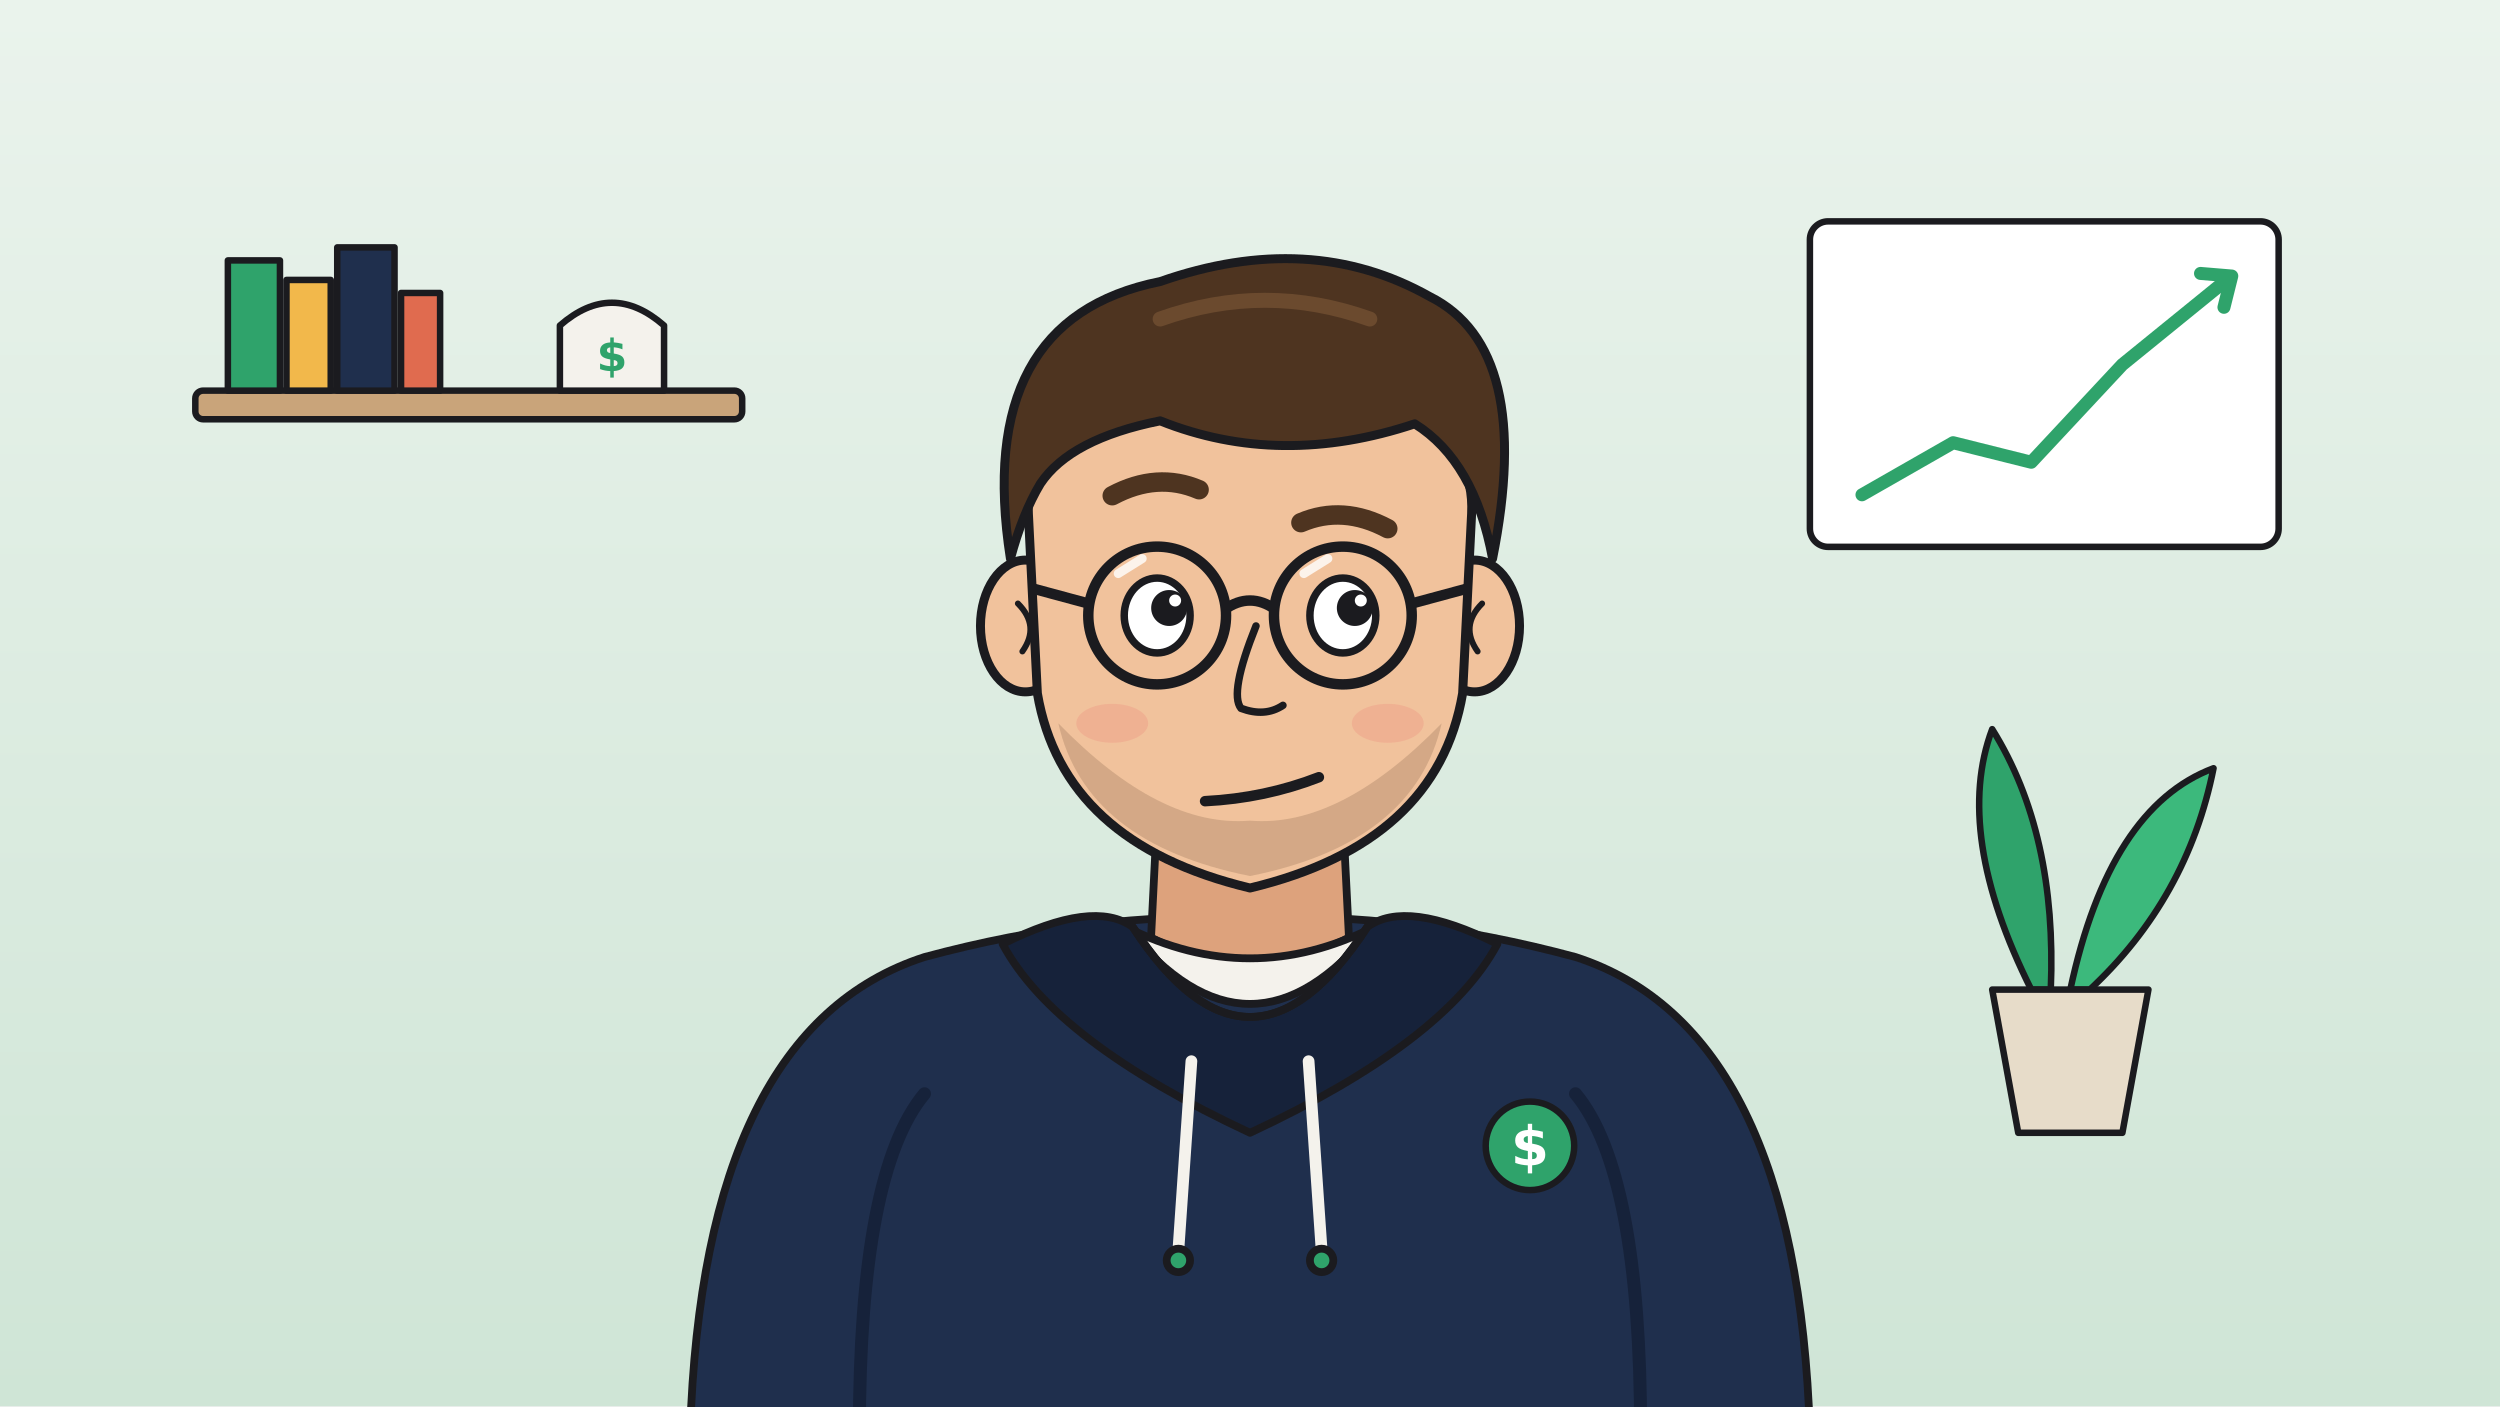
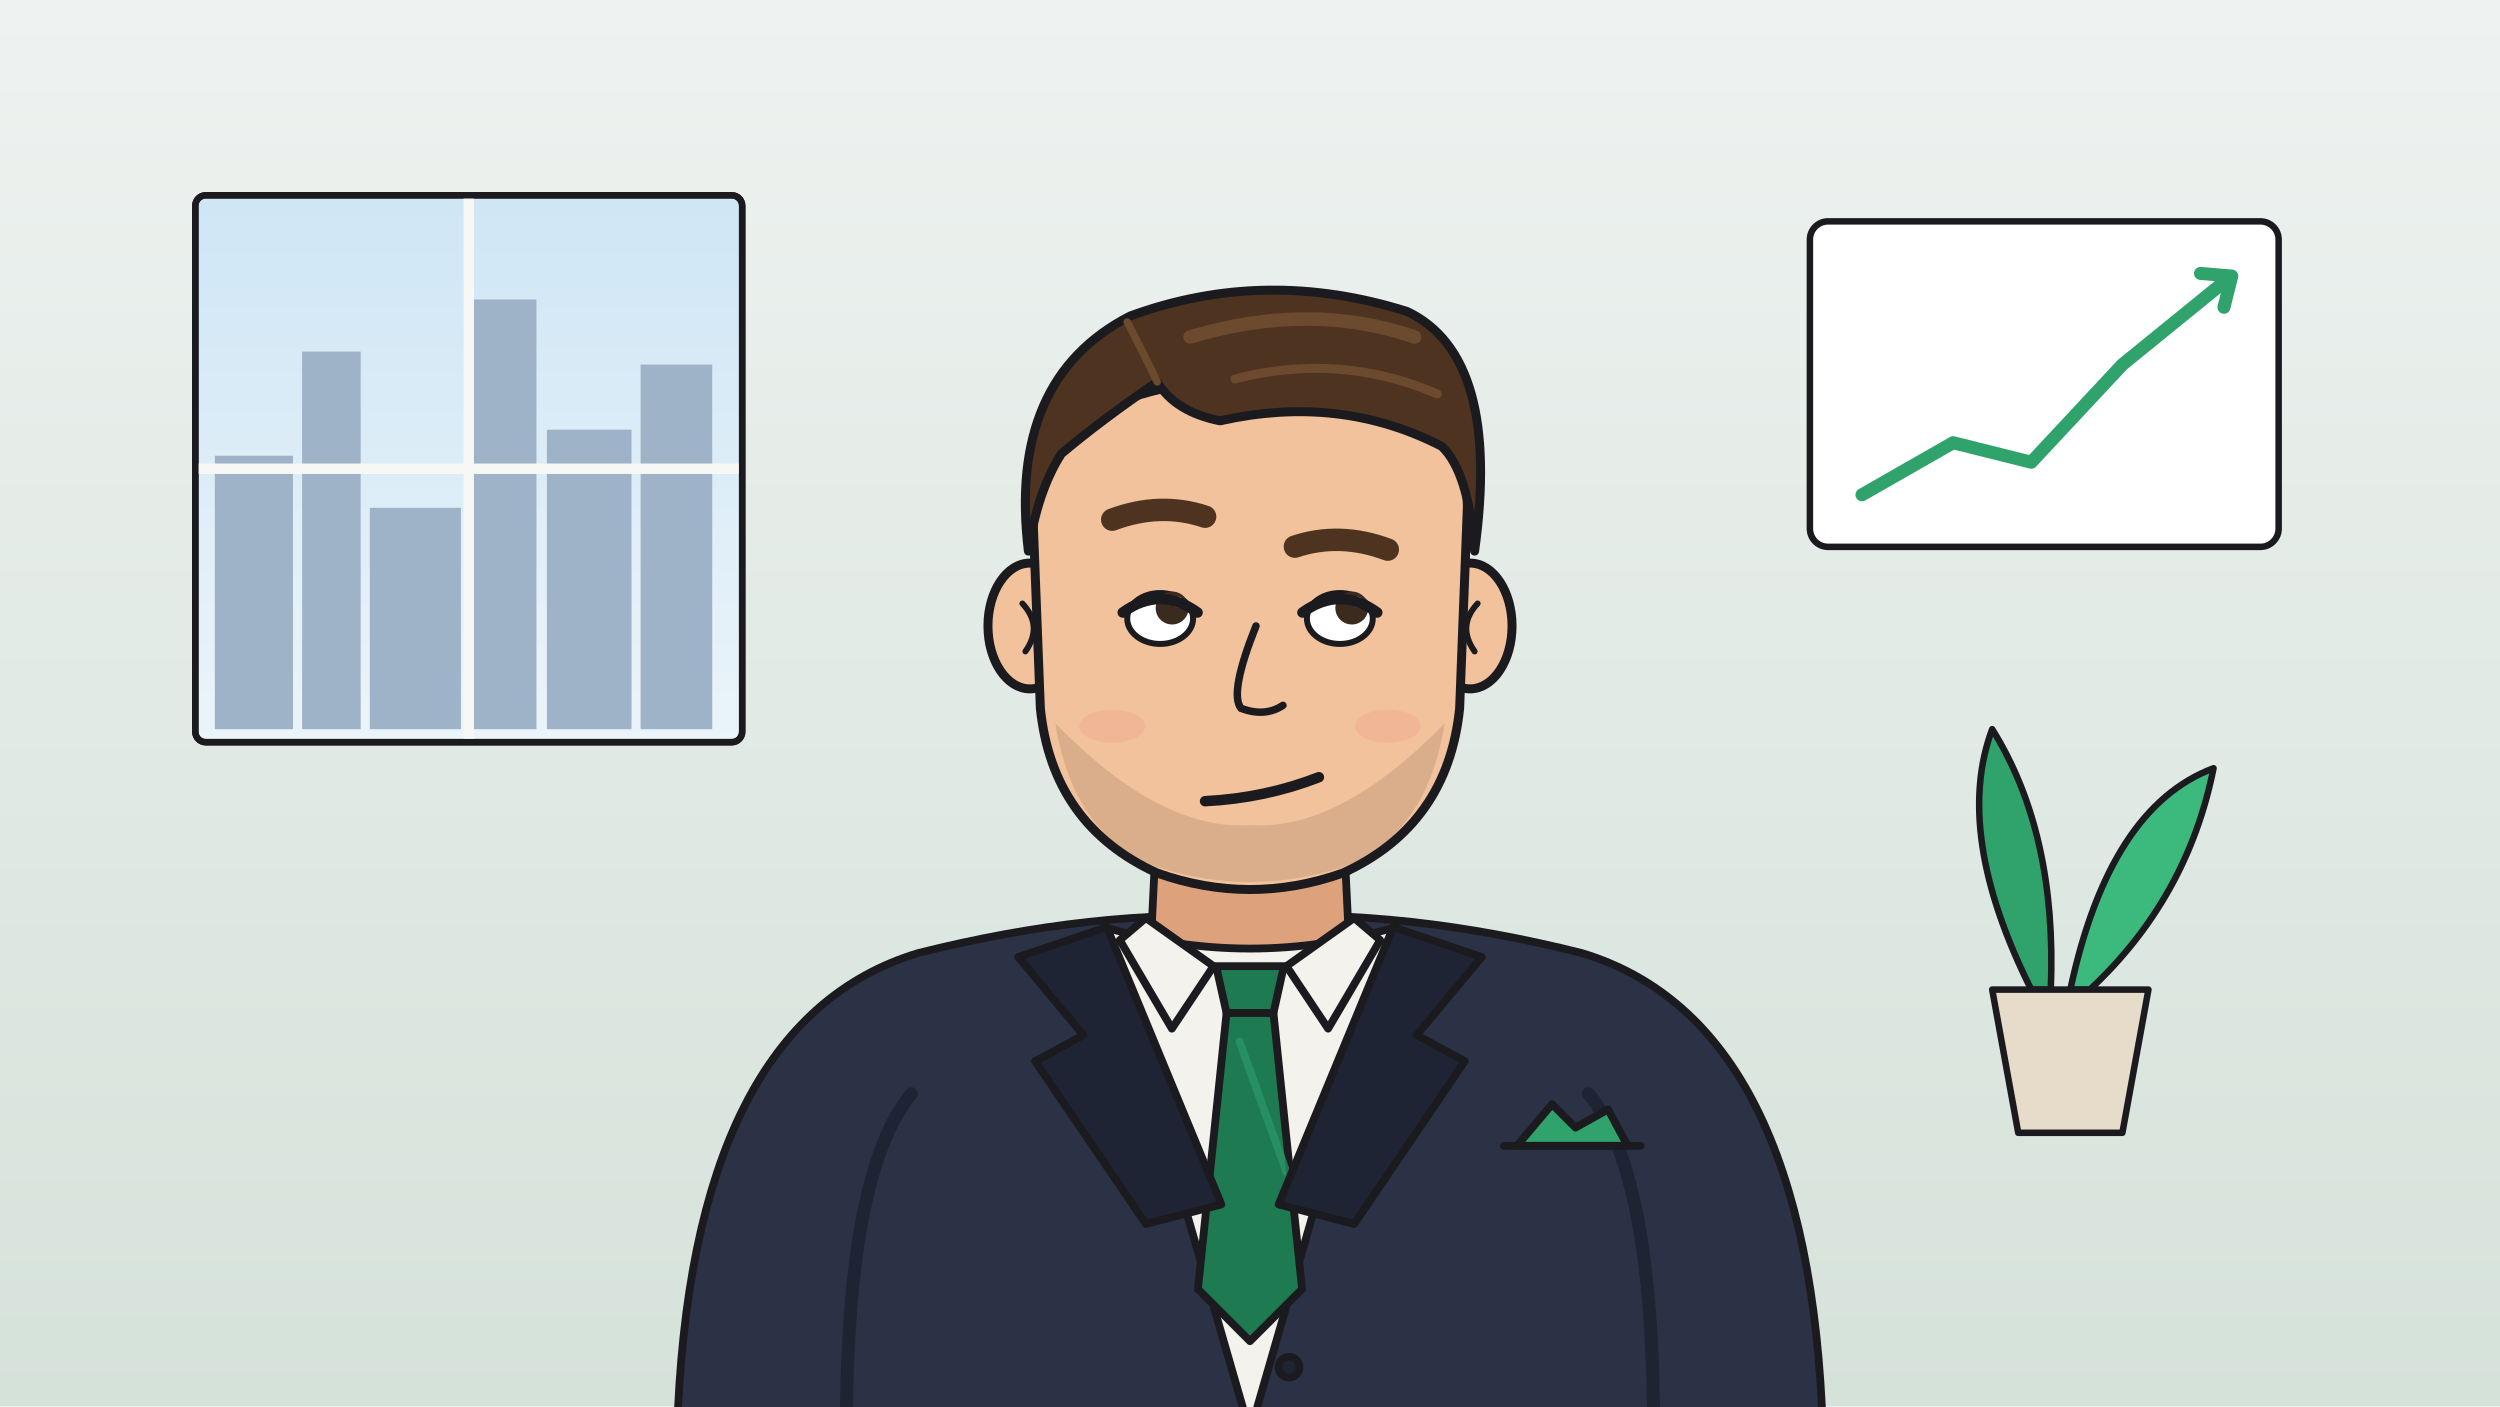
<svg xmlns="http://www.w3.org/2000/svg" width="1920" height="1080" viewBox="0 0 1920 1080">
  <defs>
    <linearGradient id="bg" x1="0" y1="0" x2="0" y2="1">
-       <stop offset="0" stop-color="#EAF3EC" />
-       <stop offset="1" stop-color="#CFE5D6" />
+       <stop offset="0" stop-color="#EEF2F0" />
+       <stop offset="1" stop-color="#D5E2DA" />
+     </linearGradient>
+     <linearGradient id="sky" x1="0" y1="0" x2="0" y2="1">
+       <stop offset="0" stop-color="#CFE6F5" />
+       <stop offset="1" stop-color="#EAF4FA" />
    </linearGradient>
  </defs>
  <rect width="1920" height="1080" fill="url(#bg)" />
  <g stroke="#1B1B1F" stroke-width="5" stroke-linejoin="round">
-     <rect x="150" y="300" width="420" height="22" rx="6" fill="#C9A47A" />
-     <rect x="175" y="200" width="40" height="100" fill="#2FA36B" />
-     <rect x="220" y="215" width="34" height="85" fill="#F2B84B" />
-     <rect x="259" y="190" width="44" height="110" fill="#1F2F4D" />
-     <rect x="308" y="225" width="30" height="75" fill="#E06B4F" />
-     <path d="M430 300 L430 250 Q470 215 510 250 L510 300 Z" fill="#F4F2EC" />
-     <text x="470" y="285" font-family="DejaVu Sans" font-weight="bold" font-size="34" text-anchor="middle" fill="#2FA36B" stroke="none">$</text>
+     <rect x="150" y="150" width="420" height="420" rx="8" fill="url(#sky)" />
+     <g stroke="none">
+       <rect x="165" y="350" width="60" height="210" fill="#9FB3C8" />
+       <rect x="232" y="270" width="45" height="290" fill="#9FB3C8" />
+       <rect x="284" y="390" width="70" height="170" fill="#9FB3C8" />
+       <rect x="362" y="230" width="50" height="330" fill="#9FB3C8" />
+       <rect x="420" y="330" width="65" height="230" fill="#9FB3C8" />
+       <rect x="492" y="280" width="55" height="280" fill="#9FB3C8" />
+     </g>
+     <path d="M360 150 L360 570 M150 360 L570 360" fill="none" stroke-width="8" stroke="#F7F7F5" />
+     <rect x="150" y="150" width="420" height="420" rx="8" fill="none" />
  </g>
  <g stroke="#1B1B1F" stroke-width="5" stroke-linejoin="round" fill="none">
    <rect x="1390" y="170" width="360" height="250" rx="14" fill="#FFFFFF" />
    <path d="M1430 380 L1500 340 L1560 355 L1630 280 L1710 215" stroke="#2FA36B" stroke-width="10" stroke-linecap="round" />
    <path d="M1690 210 L1714 212 L1708 236" stroke="#2FA36B" stroke-width="10" stroke-linecap="round" />
  </g>
  <g stroke="#1B1B1F" stroke-width="5" stroke-linejoin="round">
    <path d="M1560 760 Q1500 640 1530 560 Q1580 640 1575 760 Z" fill="#2FA36B" />
    <path d="M1590 760 Q1620 620 1700 590 Q1680 690 1605 760 Z" fill="#3CB97C" />
    <path d="M1530 760 L1650 760 L1630 870 L1550 870 Z" fill="#E7DCC9" />
  </g>
  <g stroke="#1B1B1F" stroke-width="6" stroke-linejoin="round" stroke-linecap="round">
-     <path d="M530 1100 Q540 790 710 735 Q840 700 960 705              Q1080 700 1210 735 Q1380 790 1390 1100 Z" fill="#1F2F4D" />
-     <path d="M660 1100 Q660 900 710 840" fill="none" stroke="#16223A" stroke-width="10" />
-     <path d="M1260 1100 Q1260 900 1210 840" fill="none" stroke="#16223A" stroke-width="10" />
-     <path d="M888 640 L884 720 Q960 760 1036 720 L1032 640 Z" fill="#DDA27C" />
-     <path d="M865 712 Q960 830 1055 712 Q960 760 865 712 Z" fill="#F4F2EC" />
-     <path d="M770 725 Q840 690 870 712 Q960 850 1050 712              Q1080 690 1150 725 Q1110 800 960 870 Q810 800 770 725 Z" fill="#16223A" />
-     <path d="M870 712 Q960 850 1050 712" fill="none" />
-     <path d="M915 815 L905 960" fill="none" stroke="#F4F2EC" stroke-width="9" />
-     <path d="M1005 815 L1015 960" fill="none" stroke="#F4F2EC" stroke-width="9" />
-     <circle cx="905" cy="968" r="9" fill="#2FA36B" />
-     <circle cx="1015" cy="968" r="9" fill="#2FA36B" />
-     <circle cx="1175" cy="880" r="34" fill="#2FA36B" stroke-width="5" />
-     <text x="1175" y="895" font-family="DejaVu Sans" font-weight="bold" font-size="42" text-anchor="middle" fill="#FFFFFF" stroke="none">$</text>
+     <path d="M520 1100 Q530 785 705 732 Q840 698 960 704              Q1080 698 1215 732 Q1390 785 1400 1100 Z" fill="#2B3245" />
+     <path d="M650 1100 Q650 900 700 840" fill="none" stroke="#1E2433" stroke-width="10" />
+     <path d="M1270 1100 Q1270 900 1220 840" fill="none" stroke="#1E2433" stroke-width="10" />
+     <path d="M888 640 L884 722 Q960 760 1036 722 L1032 640 Z" fill="#DDA27C" />
+     <path d="M848 712 L960 1100 L1072 712 Q960 745 848 712 Z" fill="#F4F2EC" />
+     <path d="M934 742 L986 742 L978 778 L942 778 Z" fill="#1E7A50" />
+     <path d="M942 778 L978 778 L1000 990 L960 1030 L920 990 Z" fill="#1E7A50" />
+     <path d="M952 800 L988 900" fill="none" stroke="#2A9A67" stroke-width="6" opacity="0.7" />
+     <path d="M880 705 L932 742 L900 790 L860 722 Z" fill="#F4F2EC" />
+     <path d="M1040 705 L988 742 L1020 790 L1060 722 Z" fill="#F4F2EC" />
+     <polygon points="850 712 938 925 880 940 795 815 832 795 782 735" fill="#1E2433" />
+     <polygon points="1070 712 982 925 1040 940 1125 815 1088 795 1138 735" fill="#1E2433" />
+     <path d="M1165 880 L1250 880 L1235 852 L1210 866 L1192 848 Z" fill="#2FA36B" />
+     <path d="M1155 880 L1260 880" fill="none" />
+     <circle cx="990" cy="1050" r="8" fill="#1E2433" />
  </g>
  <g transform="translate(0 25) translate(960 450) scale(1.15) translate(-960 -450)">
    <g stroke="#1B1B1F" stroke-width="6" stroke-linejoin="round" stroke-linecap="round">
-       <ellipse cx="810" cy="455" rx="30" ry="44" fill="#F1C29C" />
-       <ellipse cx="1110" cy="455" rx="30" ry="44" fill="#F1C29C" />
-       <path d="M805 440 Q820 455 808 472" fill="none" stroke-width="4" />
-       <path d="M1115 440 Q1100 455 1112 472" fill="none" stroke-width="4" />
-       <path d="M812 380 Q808 300 960 285 Q1112 300 1108 380              L1102 500 Q1085 600 960 630 Q835 600 818 500 Z" fill="#F1C29C" />
-       <path d="M832 520 Q850 600 960 622 Q1070 600 1088 520              Q1020 590 960 585 Q900 590 832 520 Z" fill="#4E3420" opacity="0.18" stroke="none" />
-       <path d="M800 410 Q775 250 900 225 Q1000 190 1080 235              Q1150 270 1122 410 Q1110 345 1070 320              Q980 350 900 318 Q840 330 820 360 Q808 380 800 410 Z" fill="#4E3420" />
-       <path d="M900 250 Q970 225 1040 250" fill="none" stroke="#6B4A2E" stroke-width="10" />
+       <ellipse cx="813" cy="455" rx="28" ry="42" fill="#F1C29C" />
+       <ellipse cx="1107" cy="455" rx="28" ry="42" fill="#F1C29C" />
+       <path d="M808 440 Q822 455 810 472" fill="none" stroke-width="4" />
+       <path d="M1112 440 Q1098 455 1110 472" fill="none" stroke-width="4" />
+       <path d="M815 380 Q810 300 960 288 Q1110 300 1105 380              L1100 510 Q1092 588 1022 620 Q960 642 898 620              Q828 588 820 510 Z" fill="#F1C29C" />
+       <path d="M830 520 Q842 595 898 616 Q960 636 1022 616 Q1078 595 1090 520              Q1020 592 960 588 Q900 592 830 520 Z" fill="#4E3420" opacity="0.14" stroke="none" />
+       <path d="M812 405 Q798 290 880 248 Q970 215 1065 245              Q1128 275 1110 405 Q1106 352 1088 335              Q1020 300 940 318 Q910 312 898 292              Q860 318 834 340 Q818 365 812 405 Z" fill="#4E3420" />
+       <path d="M878 252 Q890 275 898 292" fill="none" stroke="#6B4A2E" stroke-width="5" />
+       <path d="M920 262 Q1000 238 1070 262" fill="none" stroke="#6B4A2E" stroke-width="9" />
+       <path d="M950 290 Q1020 272 1085 300" fill="none" stroke="#6B4A2E" stroke-width="6" />
      <path d="M964 455 Q946 500 954 510 Q970 516 982 508" fill="none" stroke-width="5" />
-       <ellipse cx="868" cy="520" rx="24" ry="13" fill="#EE9C86" opacity="0.45" stroke="none" />
-       <ellipse cx="1052" cy="520" rx="24" ry="13" fill="#EE9C86" opacity="0.45" stroke="none" />
+       <ellipse cx="868" cy="522" rx="22" ry="11" fill="#EE9C86" opacity="0.30" stroke="none" />
+       <ellipse cx="1052" cy="522" rx="22" ry="11" fill="#EE9C86" opacity="0.30" stroke="none" />
    </g>
-     <ellipse cx="898" cy="448" rx="22" ry="25" fill="#FFFFFF" stroke="#1B1B1F" stroke-width="5" />
-     <circle cx="906" cy="443" r="12" fill="#1B1B1F" />
-     <circle cx="910" cy="438" r="4" fill="#FFFFFF" />
-     <ellipse cx="1022" cy="448" rx="22" ry="25" fill="#FFFFFF" stroke="#1B1B1F" stroke-width="5" />
-     <circle cx="1030" cy="443" r="12" fill="#1B1B1F" />
-     <circle cx="1034" cy="438" r="4" fill="#FFFFFF" />
-     <g fill="none" stroke="#1B1B1F" stroke-width="7">
-       <circle cx="898" cy="448" r="46" />
-       <circle cx="1022" cy="448" r="46" />
-       <path d="M943 444 Q960 432 977 444" />
-       <path d="M852 440 L815 430" />
-       <path d="M1068 440 L1105 430" />
-     </g>
-     <path d="M872 420 L888 410" stroke="#FFFFFF" stroke-width="6" stroke-linecap="round" opacity="0.8" />
-     <path d="M996 420 L1012 410" stroke="#FFFFFF" stroke-width="6" stroke-linecap="round" opacity="0.8" />
-     <path d="M868 368 Q898 352 926 364" fill="none" stroke="#4E3420" stroke-width="13" stroke-linecap="round" />
-     <path d="M1052 390 Q1022 374 994 386" fill="none" stroke="#4E3420" stroke-width="13" stroke-linecap="round" />
+     <ellipse cx="900" cy="450" rx="22" ry="17" fill="#FFFFFF" stroke="#1B1B1F" stroke-width="4" />
+     <circle cx="908" cy="443" r="11" fill="#3B2A1E" />
+     <circle cx="912" cy="439" r="3.5" fill="#FFFFFF" />
+     <path d="M875 446 Q900 428 925 446" fill="none" stroke="#1B1B1F" stroke-width="7" stroke-linecap="round" />
+     <ellipse cx="1020" cy="450" rx="22" ry="17" fill="#FFFFFF" stroke="#1B1B1F" stroke-width="4" />
+     <circle cx="1028" cy="443" r="11" fill="#3B2A1E" />
+     <circle cx="1032" cy="439" r="3.5" fill="#FFFFFF" />
+     <path d="M995 446 Q1020 428 1045 446" fill="none" stroke="#1B1B1F" stroke-width="7" stroke-linecap="round" />
+     <path d="M868 384 Q900 372 930 382" fill="none" stroke="#4E3420" stroke-width="15" stroke-linecap="round" />
+     <path d="M1052 404 Q1020 392 990 402" fill="none" stroke="#4E3420" stroke-width="15" stroke-linecap="round" />
    <path d="M930 572 Q970 570 1006 556" fill="none" stroke="#1B1B1F" stroke-width="7" stroke-linecap="round" />
  </g>
</svg>
